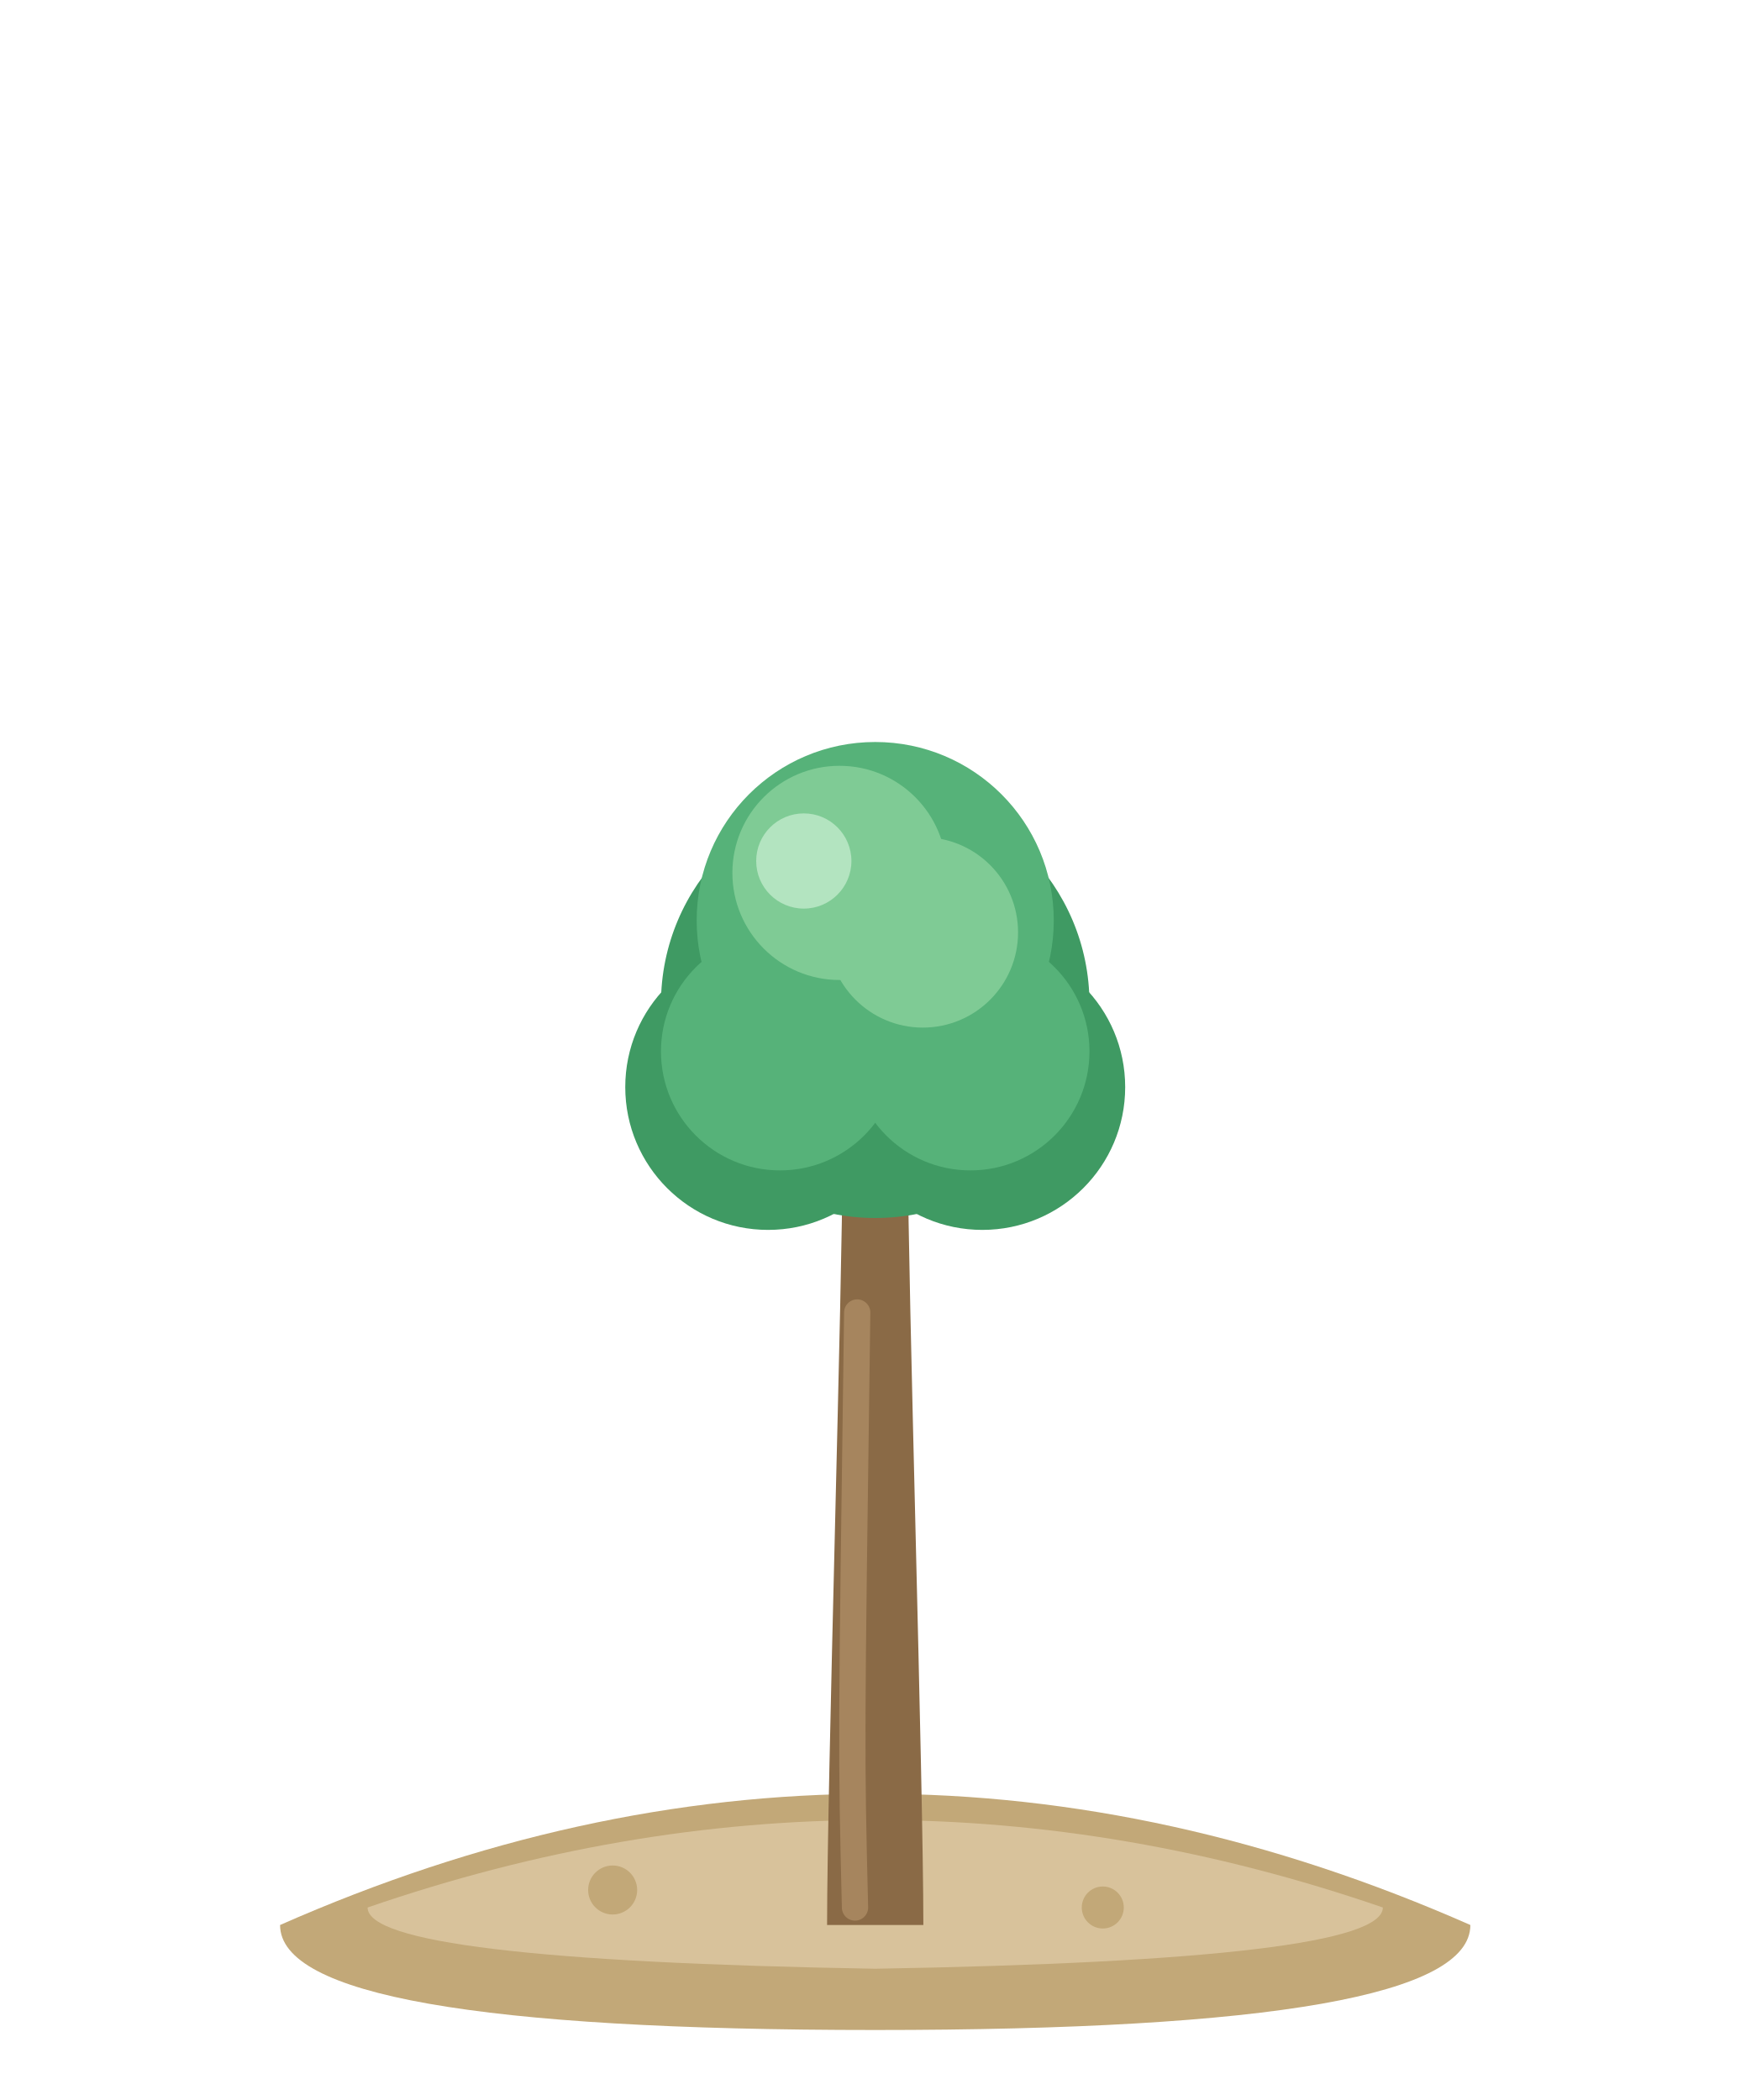
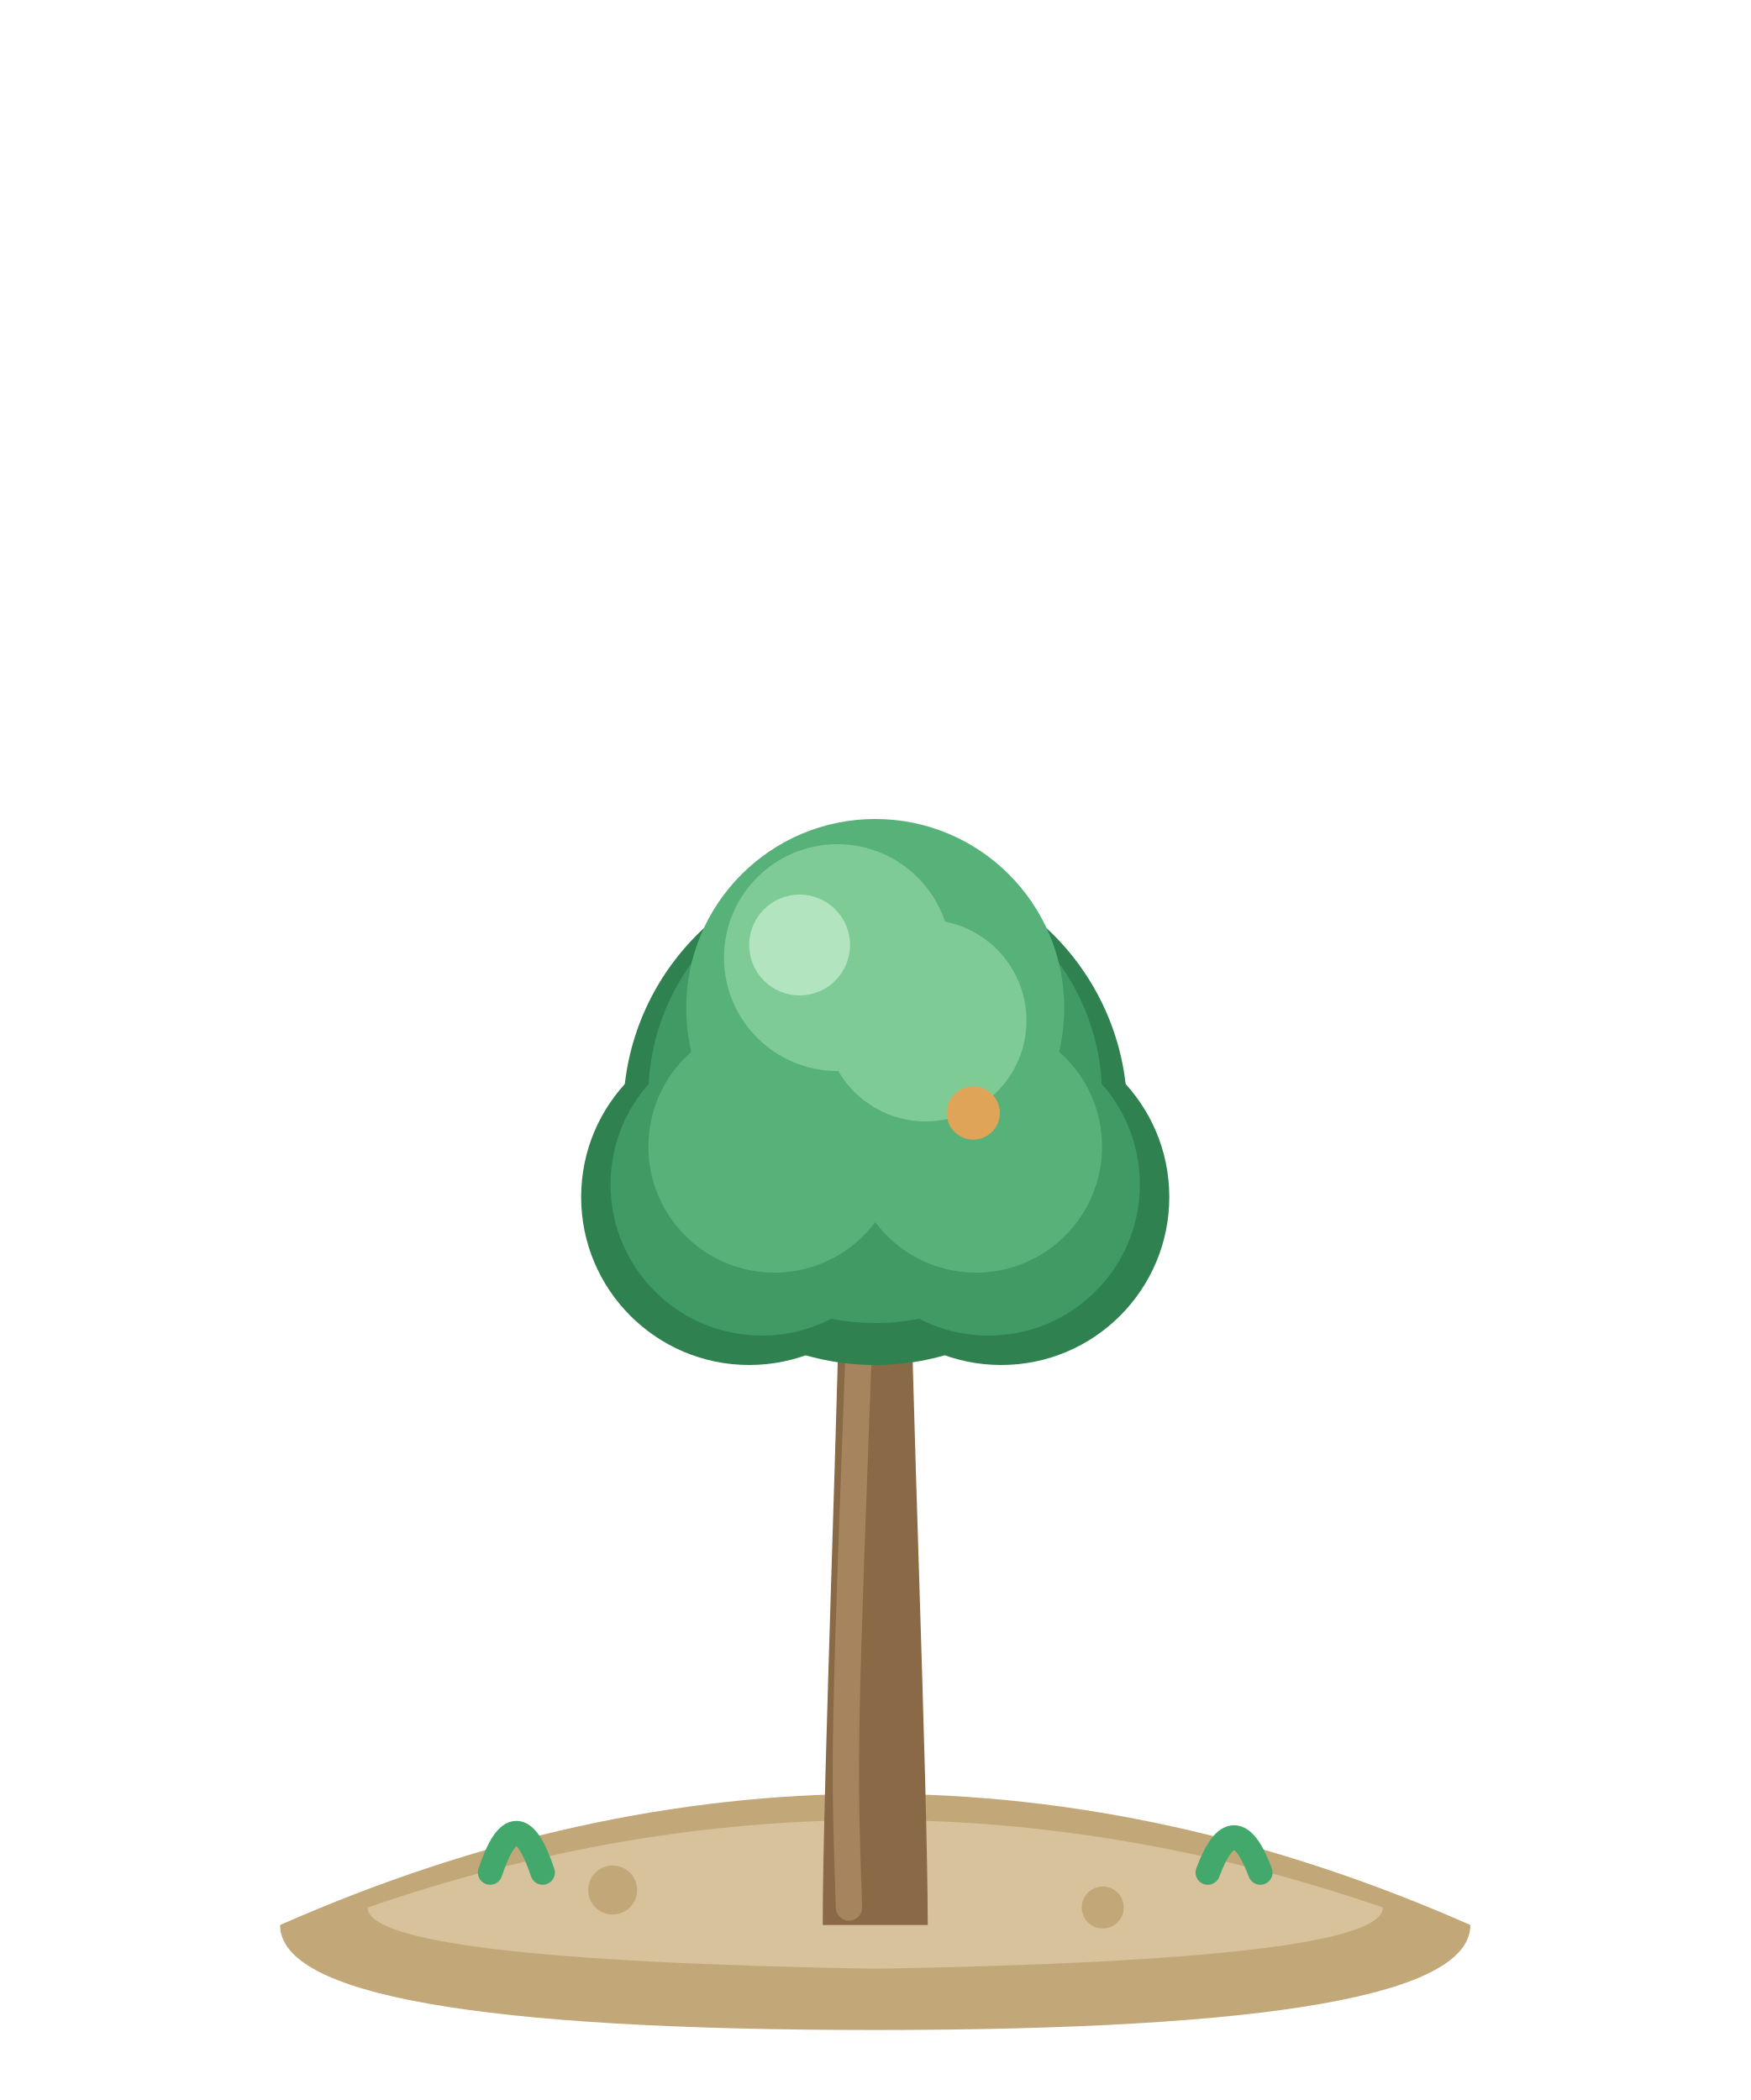
<svg xmlns="http://www.w3.org/2000/svg" viewBox="0 0 100 120">
  <path d="M16 110 Q50 95 84 110 Q84 116 50 116 Q16 116 16 110 Z" fill="#C2A878" />
  <path d="M21 109 Q50 99 79 109 Q79 112 50 112.5 Q21 112 21 109 Z" fill="#D8C29B" />
  <circle cx="35" cy="108" r="1.4" fill="#C2A878" />
  <circle cx="63" cy="109" r="1.2" fill="#C2A878" />
-   <path d="M47.25 110 C 47.25 102 48.13 73.28 48.13 66.28 L 51.87 66.28 C 51.87 73.28 52.75 102 52.75 110 Z" fill="#8A6A46" />
-   <path d="M48.971 75 C 48.625 100 48.625 100 48.845 109" stroke="#A6855E" stroke-width="1.5" fill="none" stroke-linecap="round" />
-   <circle cx="50" cy="57.36" r="12.24" fill="#3F9A63" />
-   <circle cx="43.88" cy="62.12" r="8.16" fill="#3F9A63" />
-   <circle cx="56.12" cy="62.12" r="8.16" fill="#3F9A63" />
-   <circle cx="50" cy="52.6" r="10.2" fill="#56B279" />
-   <circle cx="44.56" cy="60.08" r="6.8" fill="#56B279" />
-   <circle cx="55.44" cy="60.08" r="6.8" fill="#56B279" />
-   <circle cx="47.96" cy="49.88" r="6.12" fill="#7FCB95" />
-   <circle cx="52.72" cy="53.28" r="5.44" fill="#7FCB95" />
-   <circle cx="45.92" cy="49.2" r="2.72" fill="#B3E4C0" />
+   <path d="M28 107 q1.5 -4.5 3 0" stroke="#43A86B" stroke-width="1.4" fill="none" stroke-linecap="round" />
+   <path d="M69 107 q1.5 -4 3 0" stroke="#43A86B" stroke-width="1.4" fill="none" stroke-linecap="round" />
+   <path d="M47 110 C 47 102 48 77.32 48 70.32 L 52 70.32 C 52 77.32 53 102 53 110 Z" fill="#8A6A46" />
+   <path d="M49.2 73.32 C 48.2 100 48.2 100 48.5 109" stroke="#A6855E" stroke-width="1.5" fill="none" stroke-linecap="round" />
+   <circle cx="50" cy="63.6" r="14.4" fill="#2F8250" />
+   <circle cx="42.8" cy="68.4" r="9.6" fill="#2F8250" />
+   <circle cx="57.2" cy="68.4" r="9.6" fill="#2F8250" />
+   <circle cx="50" cy="62.64" r="12.96" fill="#3F9A63" />
+   <circle cx="43.52" cy="67.68" r="8.64" fill="#3F9A63" />
+   <circle cx="56.48" cy="67.68" r="8.64" fill="#3F9A63" />
+   <circle cx="50" cy="57.6" r="10.8" fill="#56B279" />
+   <circle cx="44.24" cy="65.52" r="7.2" fill="#56B279" />
+   <circle cx="55.76" cy="65.52" r="7.2" fill="#56B279" />
+   <circle cx="47.84" cy="54.72" r="6.48" fill="#7FCB95" />
+   <circle cx="52.88" cy="58.32" r="5.76" fill="#7FCB95" />
+   <circle cx="45.68" cy="54" r="2.88" fill="#B3E4C0" />
+   <circle cx="55.6" cy="63.6" r="1.52" fill="#E0A458" />
</svg>
